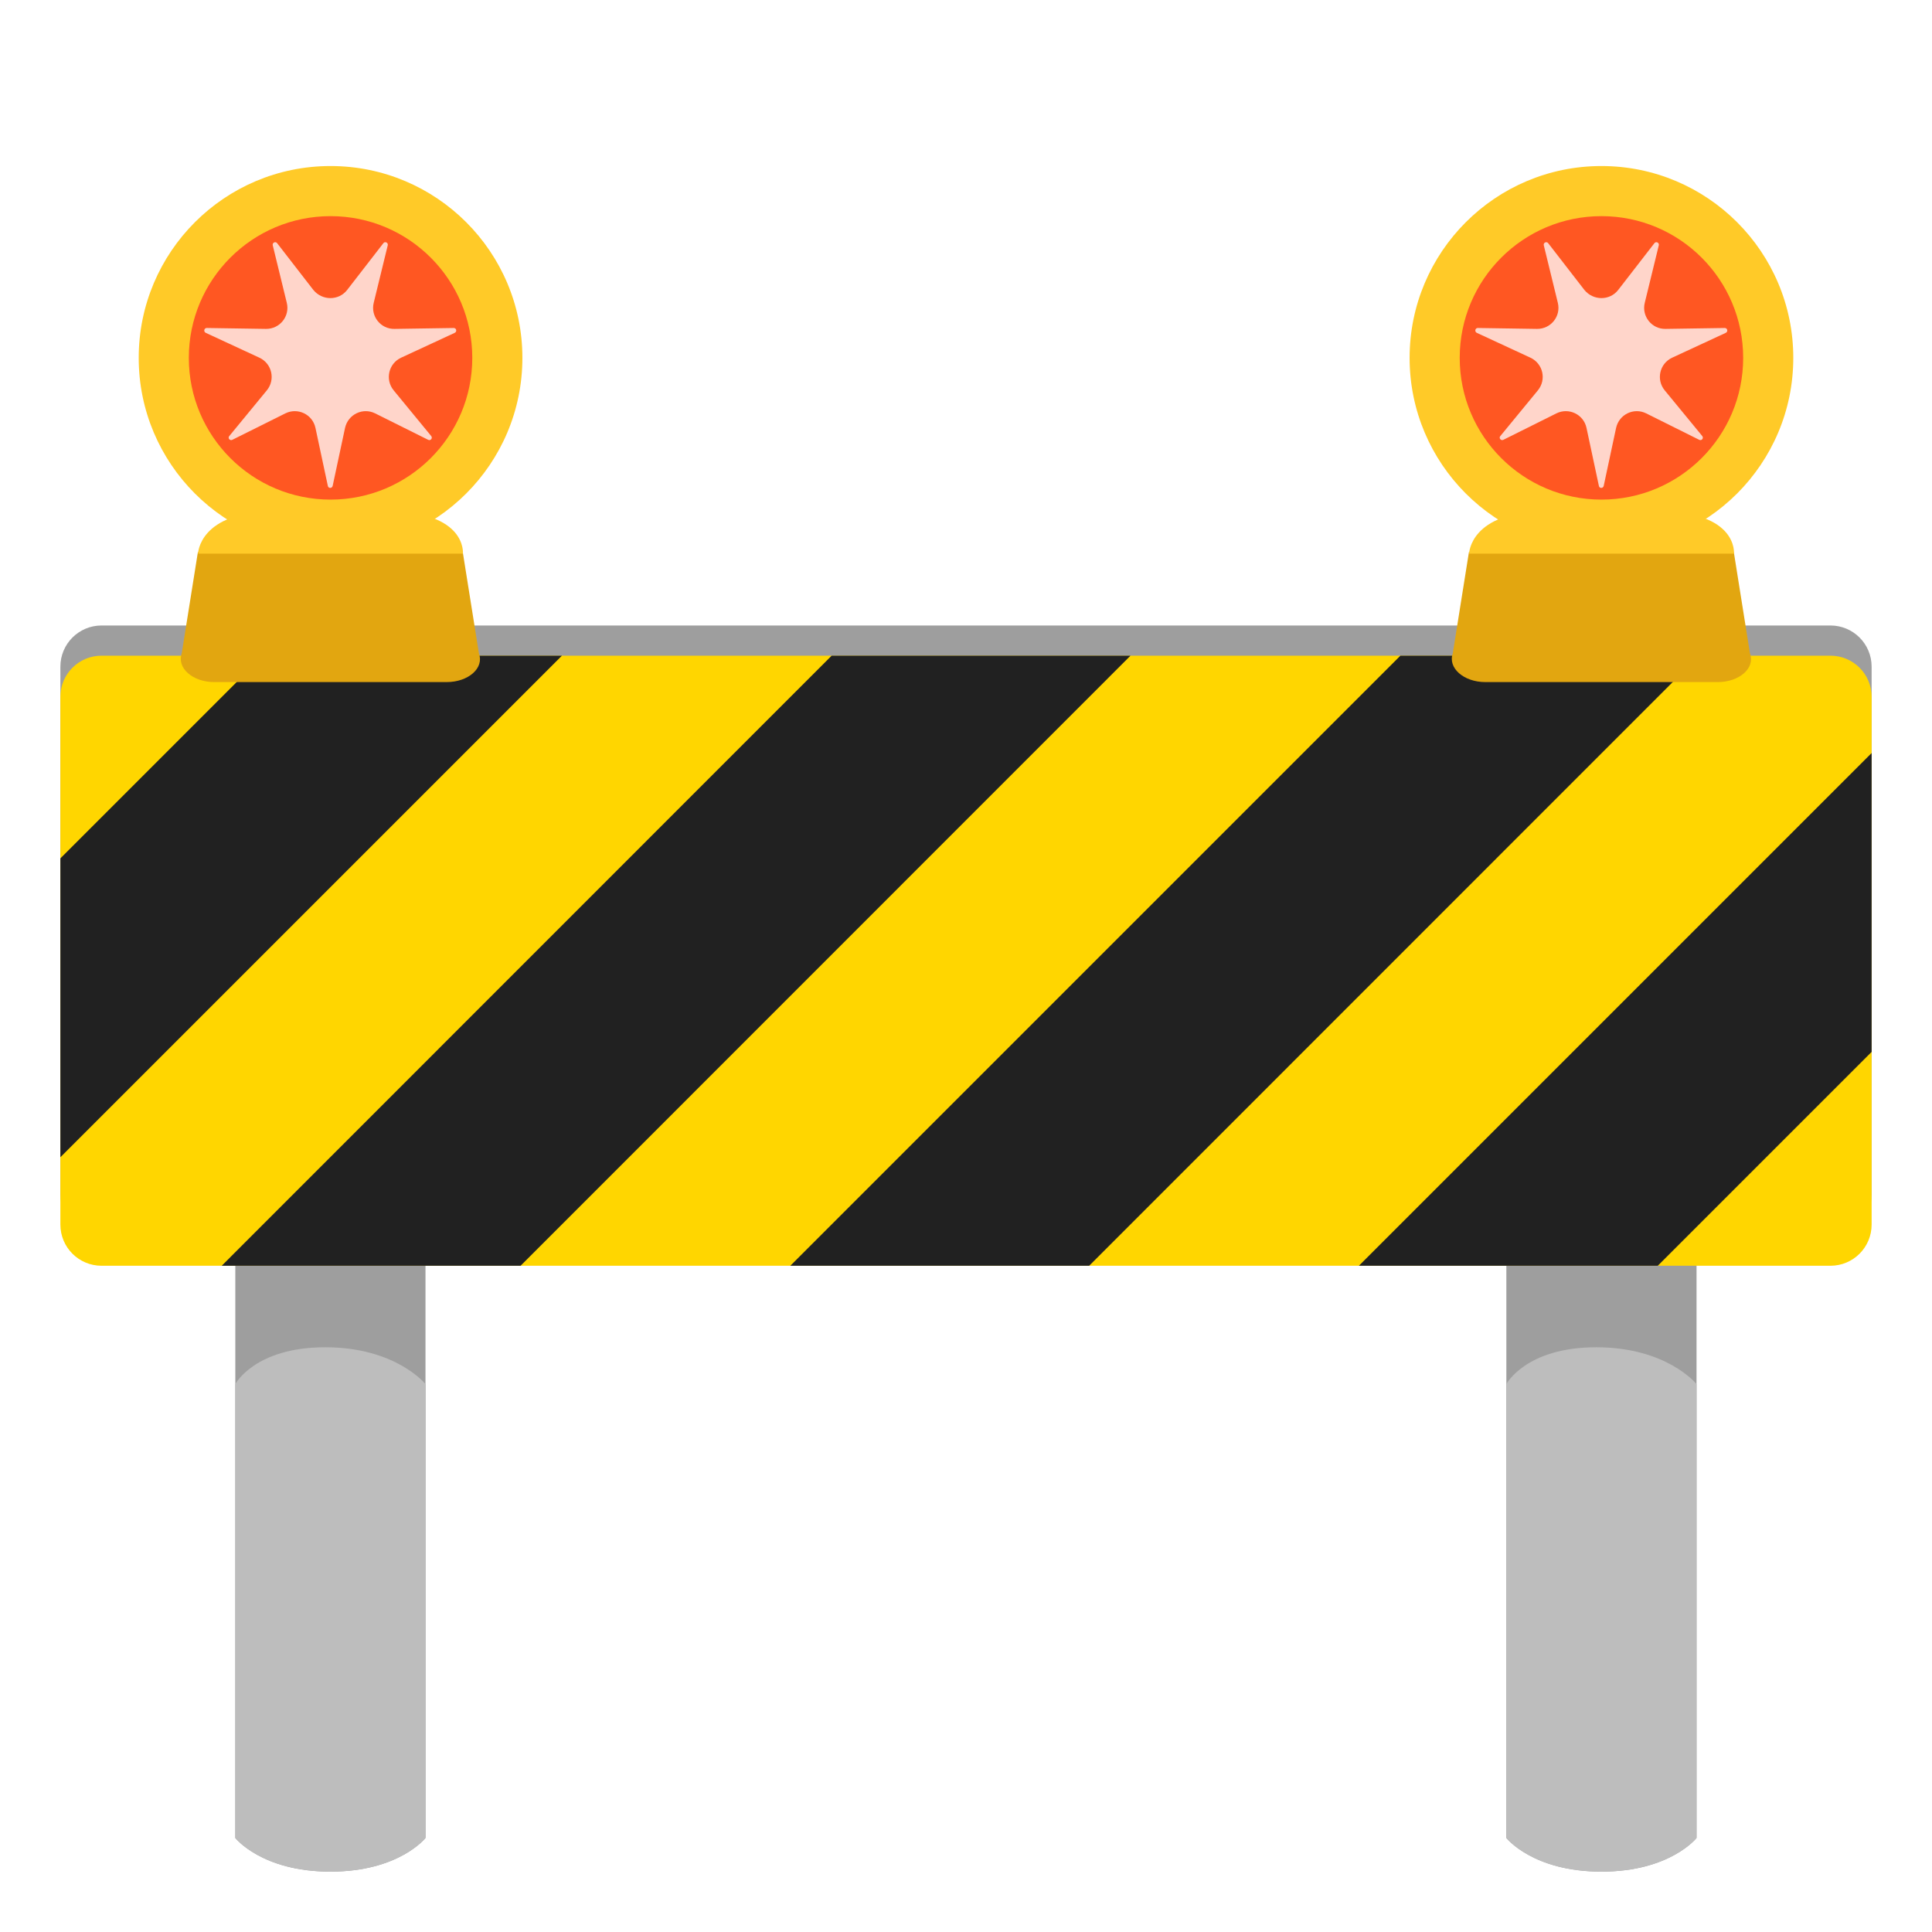
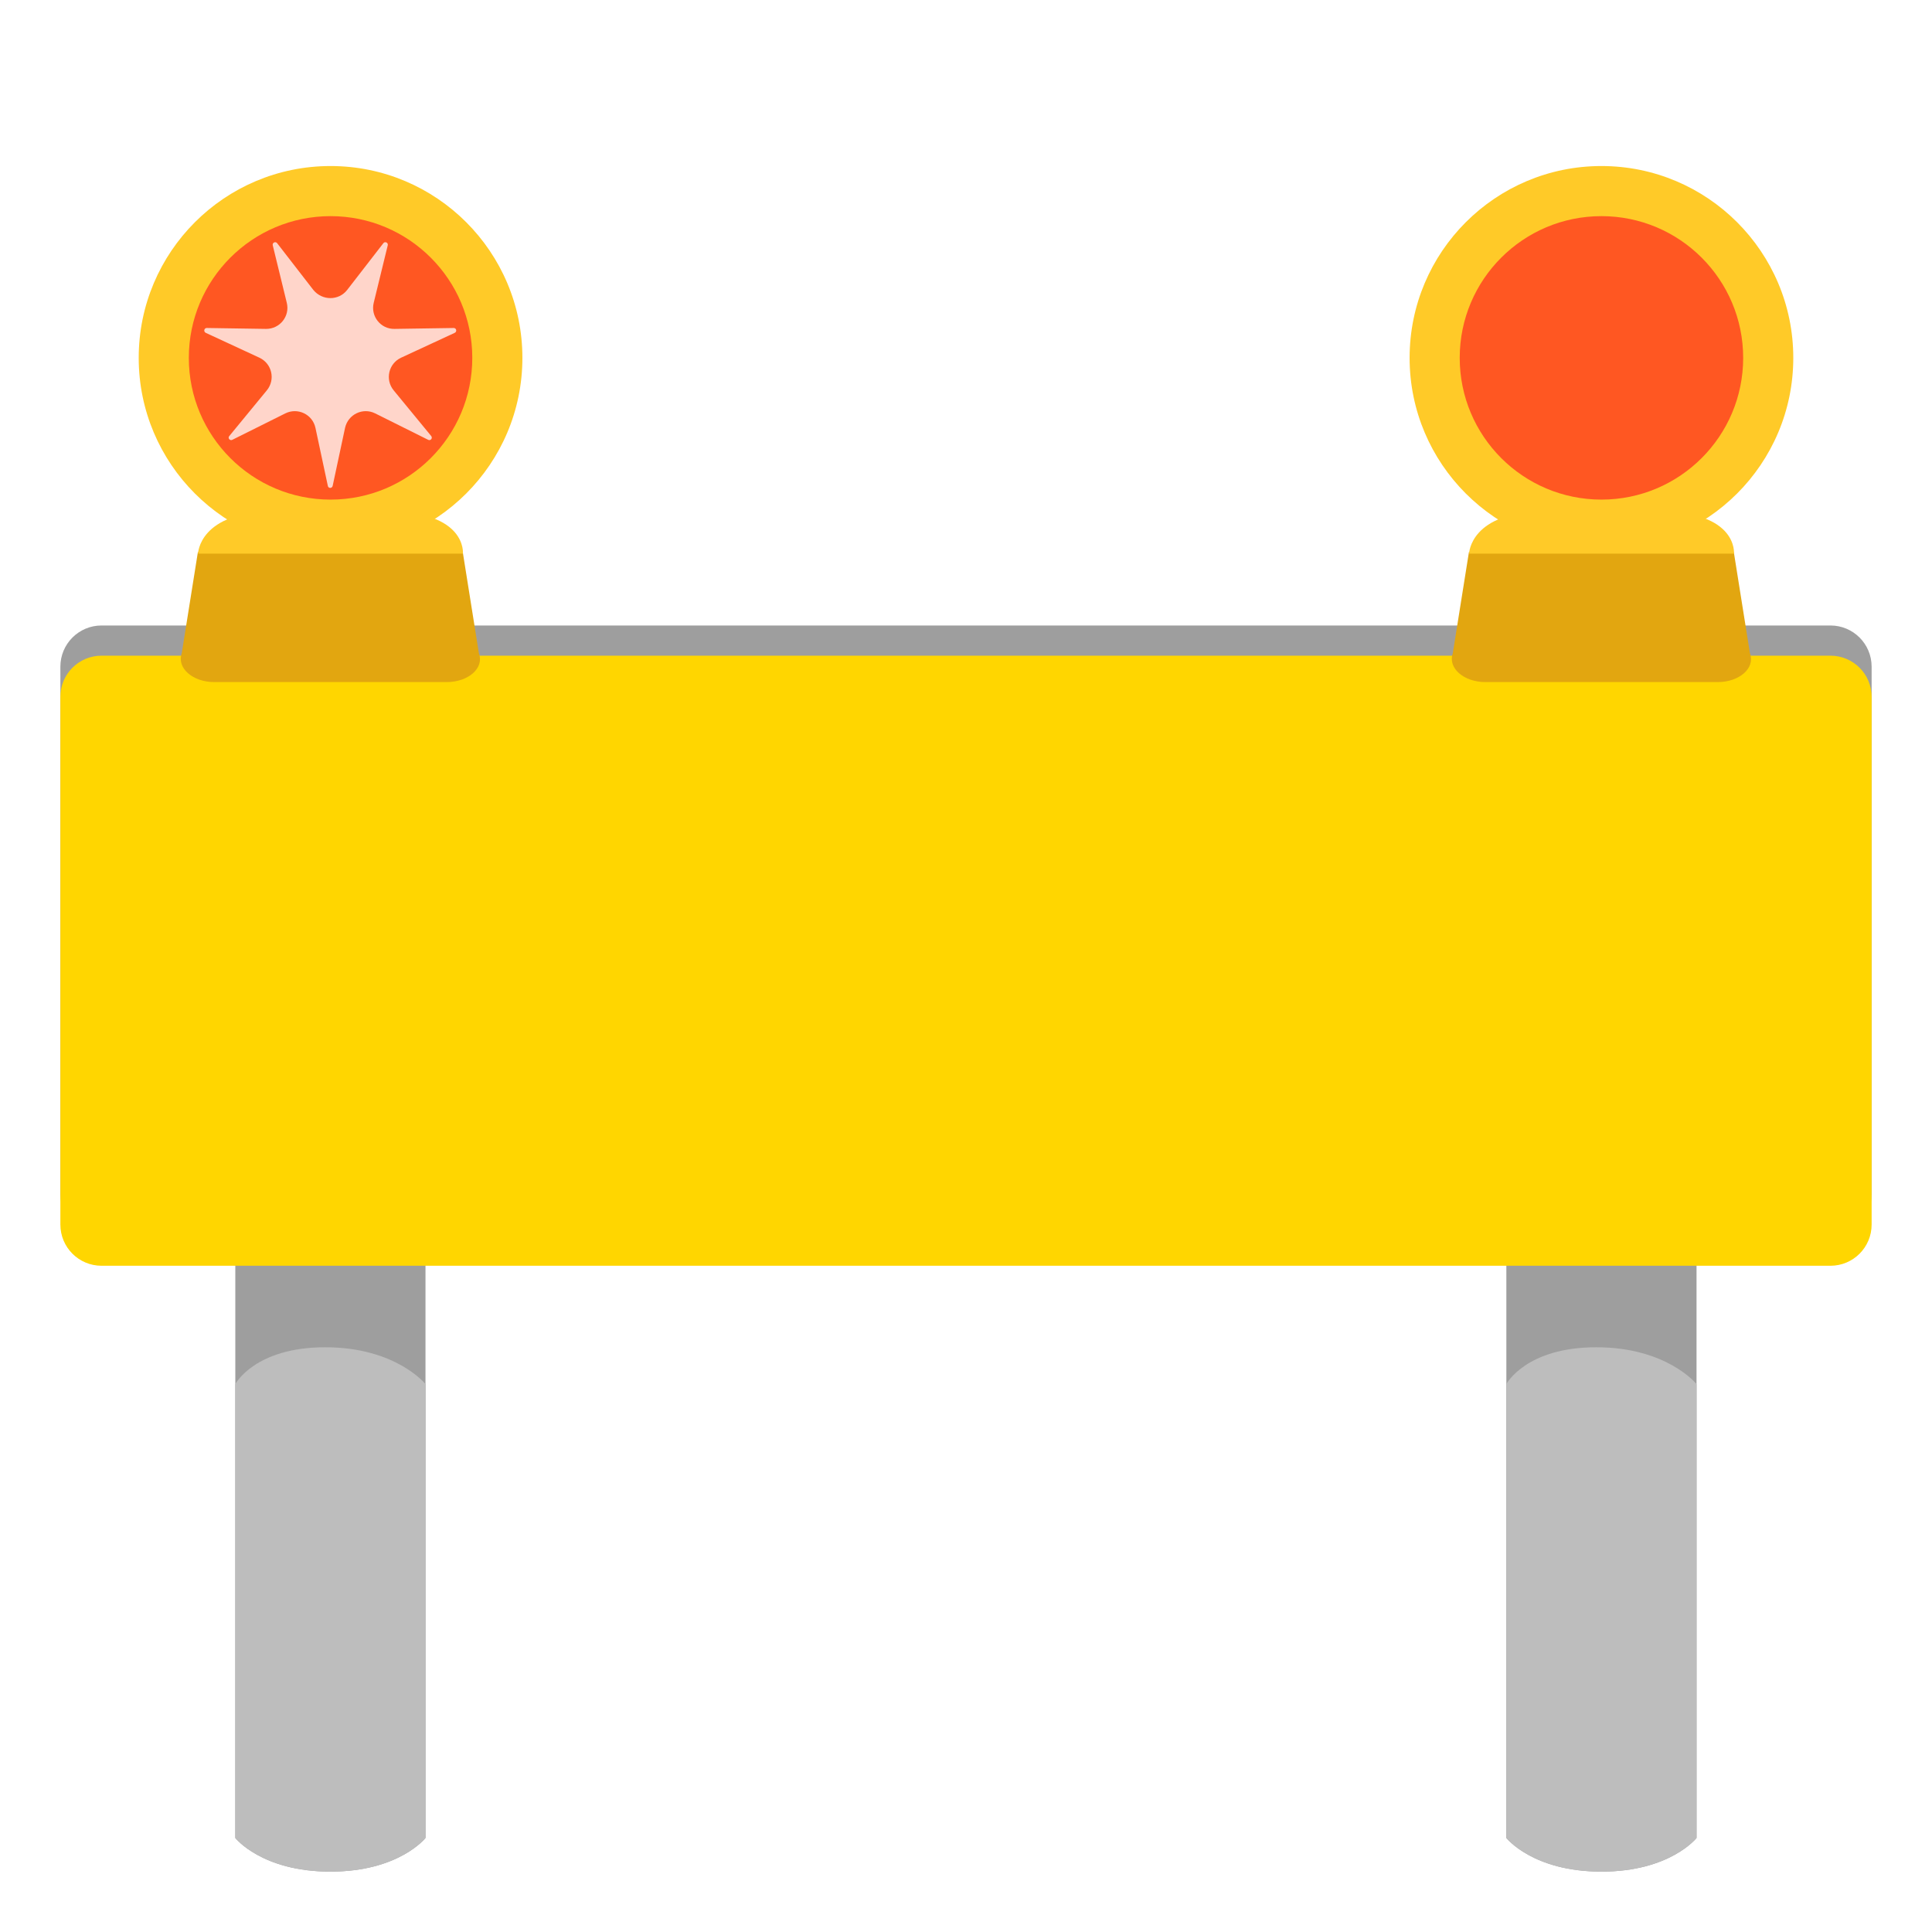
<svg xmlns="http://www.w3.org/2000/svg" version="1.1" id="Layer_3" x="0px" y="0px" viewBox="0 0 128 128" style="enable-background:new 0 0 128 128;" xml:space="preserve">
  <g>
    <path style="fill:#9E9E9E;" d="M28.19,121.77c0,0-1.75,2.23-6.3,2.23s-6.3-2.23-6.3-2.23V43.71h12.6V121.77z" />
    <path style="fill:#BDBDBD;" d="M28.19,121.77c0,0-1.75,2.23-6.3,2.23s-6.3-2.23-6.3-2.23V91.7c0,0,1.28-2.44,5.96-2.44   s6.64,2.44,6.64,2.44V121.77z" />
    <path style="fill:#9E9E9E;" d="M112.4,121.77c0,0-1.75,2.23-6.3,2.23c-4.55,0-6.3-2.23-6.3-2.23V43.71h12.6V121.77z" />
    <path style="fill:#BDBDBD;" d="M112.4,121.77c0,0-1.75,2.23-6.3,2.23c-4.55,0-6.3-2.23-6.3-2.23V91.7c0,0,1.28-2.44,5.96-2.44   s6.64,2.44,6.64,2.44V121.77z" />
    <path style="fill:#9E9E9E;" d="M121.27,81.86H6.73C5.22,81.86,4,80.64,4,79.13V44.17c0-1.51,1.22-2.73,2.73-2.73h114.54   c1.51,0,2.73,1.22,2.73,2.73v34.96C124,80.64,122.78,81.86,121.27,81.86z" />
    <path style="fill:#FFD600;" d="M121.27,43.44H6.73C5.22,43.44,4,44.66,4,46.17v34.96c0,1.51,1.22,2.73,2.73,2.73h114.54   c1.51,0,2.73-1.22,2.73-2.73V46.17C124,44.66,122.78,43.44,121.27,43.44z" />
-     <polygon style="fill:#212121;" points="17.43,43.44 4,56.87 4,76.67 37.23,43.44  " />
-     <polygon style="fill:#212121;" points="55.1,43.44 14.69,83.86 34.49,83.86 74.9,43.44  " />
-     <polygon style="fill:#212121;" points="92.78,43.44 52.36,83.86 72.16,83.86 112.57,43.44  " />
-     <polygon style="fill:#212121;" points="124,49.89 90.03,83.86 109.83,83.86 124,69.69  " />
-     <path style="fill:#E2A610;" d="M113.8,45.19H98.41c-1.44,0-2.5-0.94-2.16-1.9l1.07-6.71h17.55l1.07,6.71   C116.3,44.26,115.24,45.19,113.8,45.19z" />
+ 	 	"/&gt;
+ 	<path style="fill:#E2A610;" d="M113.8,45.19H98.41c-1.44,0-2.5-0.94-2.16-1.9l1.07-6.71h17.55l1.07,6.71   C116.3,44.26,115.24,45.19,113.8,45.19z" />
    <circle style="fill:#FFCA28;" cx="106.1" cy="23.71" r="12.71" />
    <circle style="fill:#FF5722;" cx="106.1" cy="23.71" r="9.39" />
    <path style="fill:#FFCA28;" d="M114.88,36.68H97.33c0,0,0.06-2.8,5.08-2.8c5.02,0,7.44,0,7.44,0   C115.16,33.88,114.88,36.68,114.88,36.68z" />
-     <path style="fill:#FFD5CA;" d="M107.21,19.21l2.4-3.1c0.11-0.14,0.33-0.03,0.29,0.14l-0.93,3.81c-0.22,0.89,0.46,1.75,1.38,1.73   l3.92-0.06c0.18,0,0.23,0.24,0.07,0.32l-3.56,1.65c-0.83,0.39-1.07,1.45-0.49,2.16l2.49,3.03c0.11,0.14-0.04,0.33-0.2,0.25   l-3.51-1.75c-0.82-0.41-1.8,0.06-2,0.96l-0.82,3.84c-0.04,0.18-0.29,0.18-0.32,0l-0.82-3.84c-0.19-0.9-1.18-1.37-2-0.96l-3.51,1.75   c-0.16,0.08-0.32-0.12-0.2-0.25l2.49-3.03c0.58-0.71,0.34-1.77-0.49-2.16l-3.56-1.65c-0.16-0.08-0.11-0.32,0.07-0.32l3.92,0.06   c0.92,0.01,1.6-0.84,1.38-1.73l-0.93-3.81c-0.04-0.17,0.18-0.28,0.29-0.14l2.4,3.1C105.56,19.93,106.65,19.93,107.21,19.21z" />
+     <path style="fill:#FFD5CA;" d="M107.21,19.21l2.4-3.1c0.11-0.14,0.33-0.03,0.29,0.14l-0.93,3.81c-0.22,0.89,0.46,1.75,1.38,1.73   l3.92-0.06c0.18,0,0.23,0.24,0.07,04654752l-3.56,1.65c-0.83,0.39-1.07,1.45-0.49,2.16l2.49,3.03c0.11,0.14-0.04,0.33-0.2,0.25   l-3.51-1.75c-0.82-0.41-1.8,0.06-2,0.96l-0.82,3.84c-0.04,0.18-0.29,0.18-0.32,0l-0.82-3.84c-0.19-0.9-1.18-1.37-2-0.96l-3.51,1.75   c-0.16,0.08-0.32-0.12-0.2-0.25l2.49-3.03c0.58-0.71,0.34-1.77-0.49-2.16l-3.56-1.65c-0.16-0.08-0.11-0.32,0.07-0.32l3.92,0.06   c0.92,0.01,1.6-0.84,1.38-1.73l-0.93-3.81c-0.04-0.17,0.18-0.28,0.29-0.14l2.4,3.1C105.56,19.93,106.65,19.93,107.21,19.21z" />
    <path style="fill:#E2A610;" d="M29.59,45.19H14.2c-1.44,0-2.5-0.94-2.16-1.9l1.07-6.71h17.55l1.07,6.71   C32.09,44.26,31.03,45.19,29.59,45.19z" />
    <circle style="fill:#FFCA28;" cx="21.9" cy="23.71" r="12.71" />
    <circle style="fill:#FF5722;" cx="21.9" cy="23.71" r="9.39" />
    <path style="fill:#FFCA28;" d="M30.67,36.68H13.12c0,0,0.06-2.8,5.08-2.8s7.44,0,7.44,0C30.95,33.88,30.67,36.68,30.67,36.68z" />
    <path style="fill:#FFD5CA;" d="M23,19.21l2.4-3.1c0.11-0.14,0.33-0.03,0.29,0.14l-0.93,3.81c-0.22,0.89,0.46,1.75,1.38,1.73   l3.92-0.06c0.18,0,0.23,0.24,0.07,0.32l-3.56,1.65c-0.83,0.39-1.07,1.45-0.49,2.16l2.49,3.03c0.11,0.14-0.04,0.33-0.2,0.25   l-3.51-1.75c-0.82-0.41-1.8,0.06-2,0.96l-0.82,3.84c-0.04,0.18-0.29,0.18-0.32,0l-0.82-3.84c-0.19-0.9-1.18-1.37-2-0.96l-3.51,1.75   c-0.16,0.08-0.32-0.12-0.2-0.25l2.49-3.03c0.58-0.71,0.34-1.77-0.49-2.16l-3.56-1.65c-0.16-0.08-0.11-0.32,0.07-0.32l3.92,0.06   c0.92,0.01,1.6-0.84,1.38-1.73l-0.93-3.81c-0.04-0.17,0.18-0.28,0.29-0.14l2.4,3.1C21.35,19.93,22.44,19.93,23,19.21z" />
  </g>
</svg>
